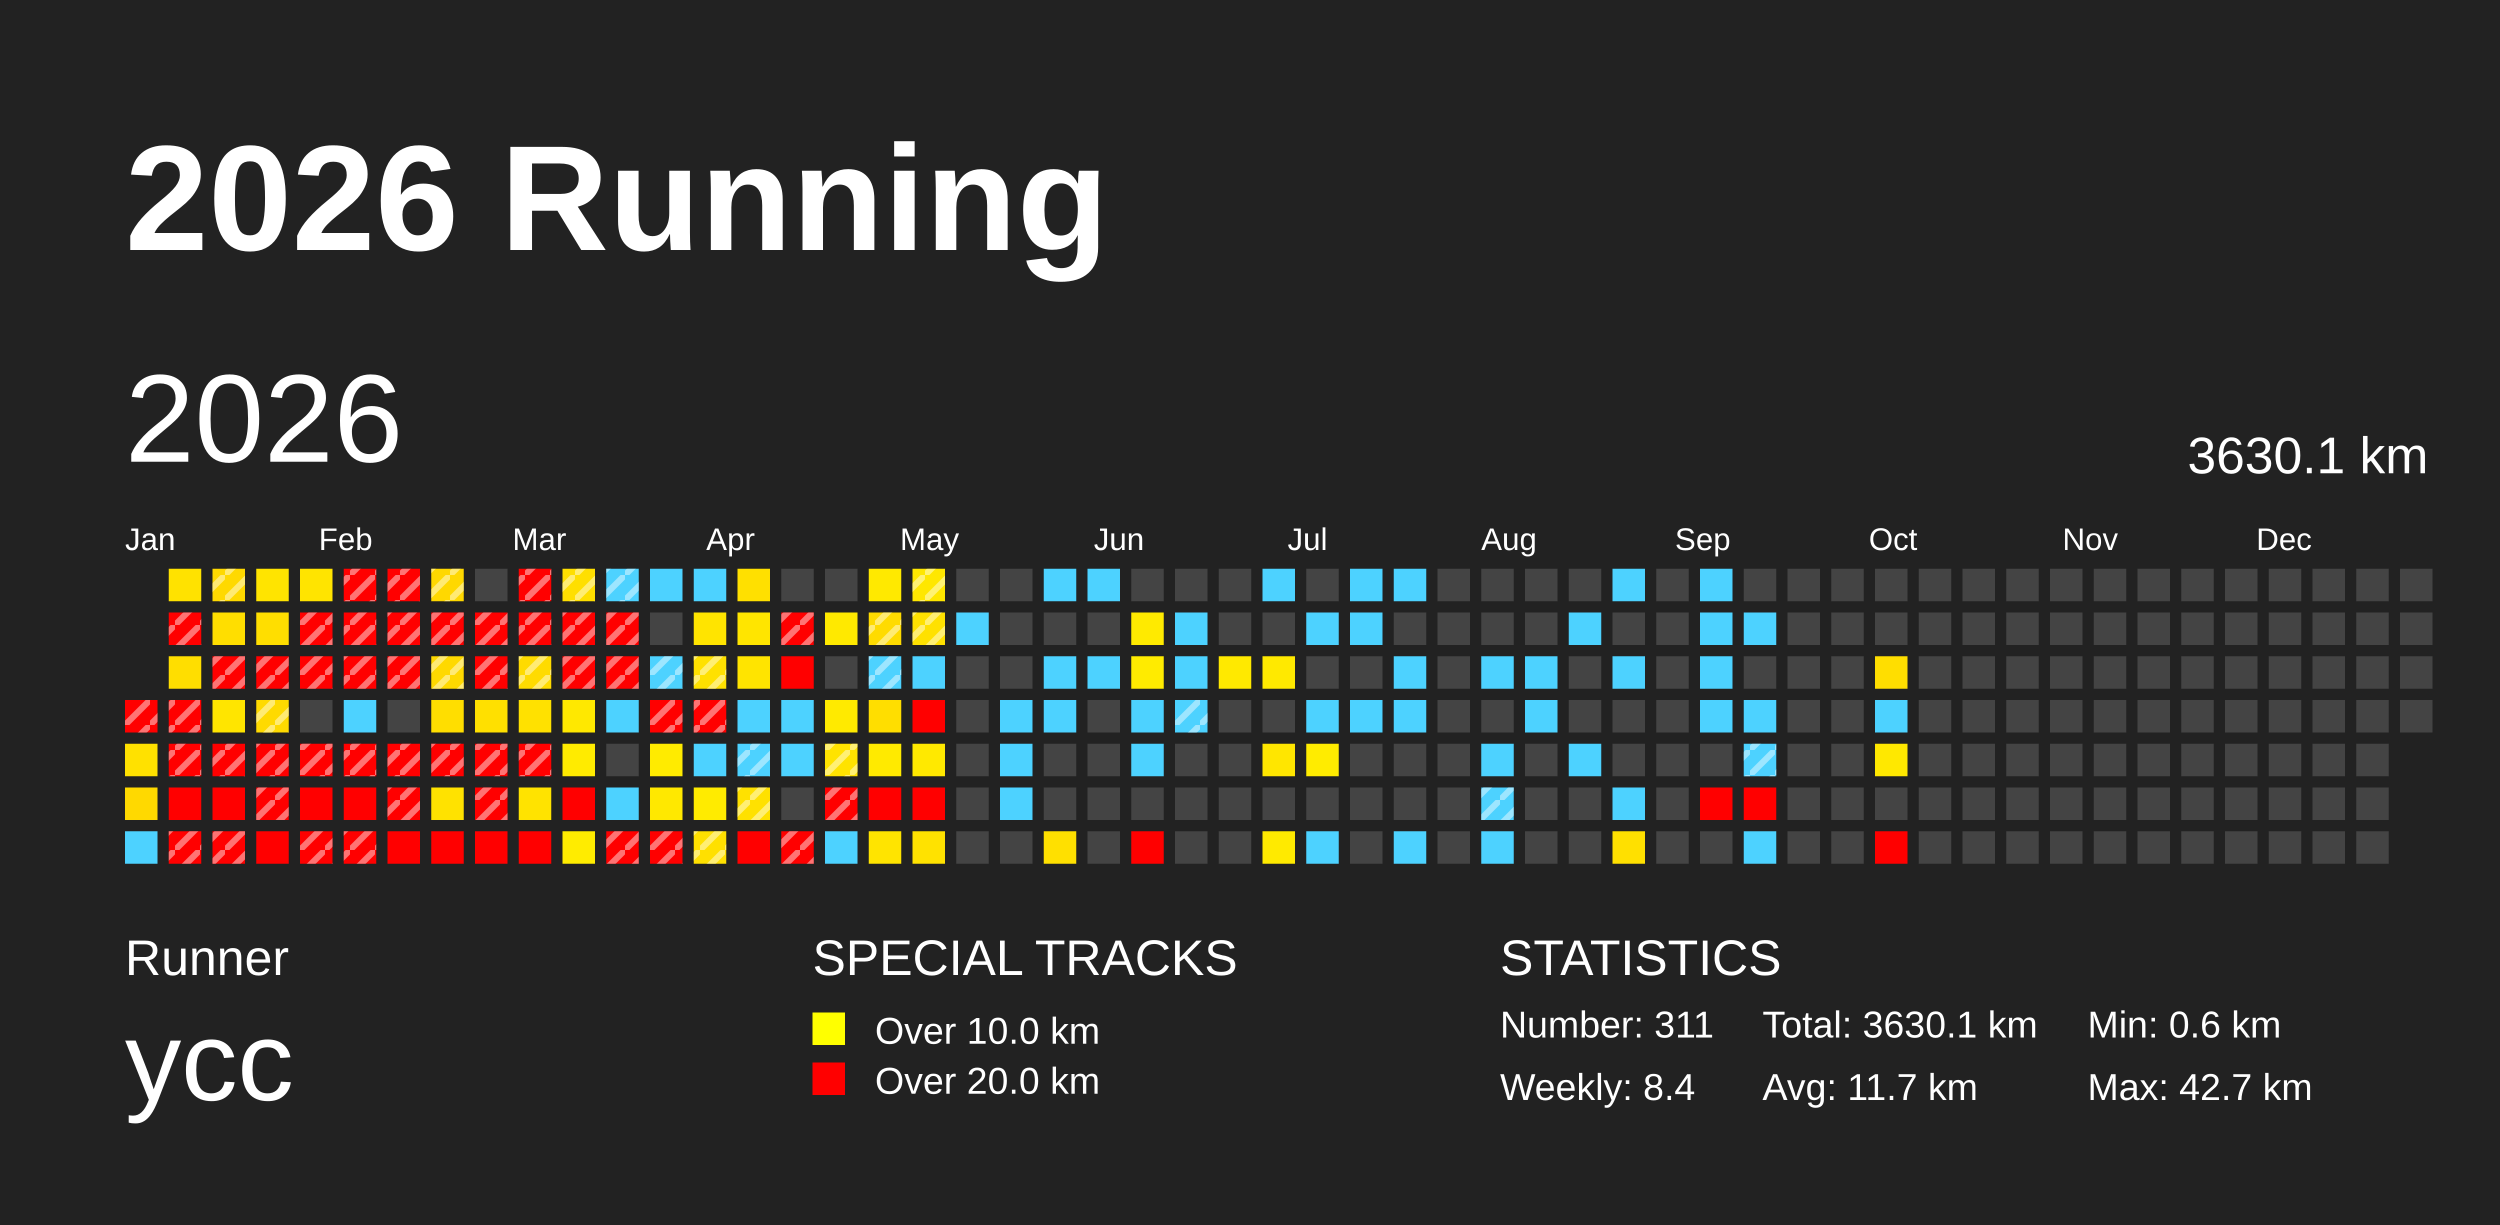
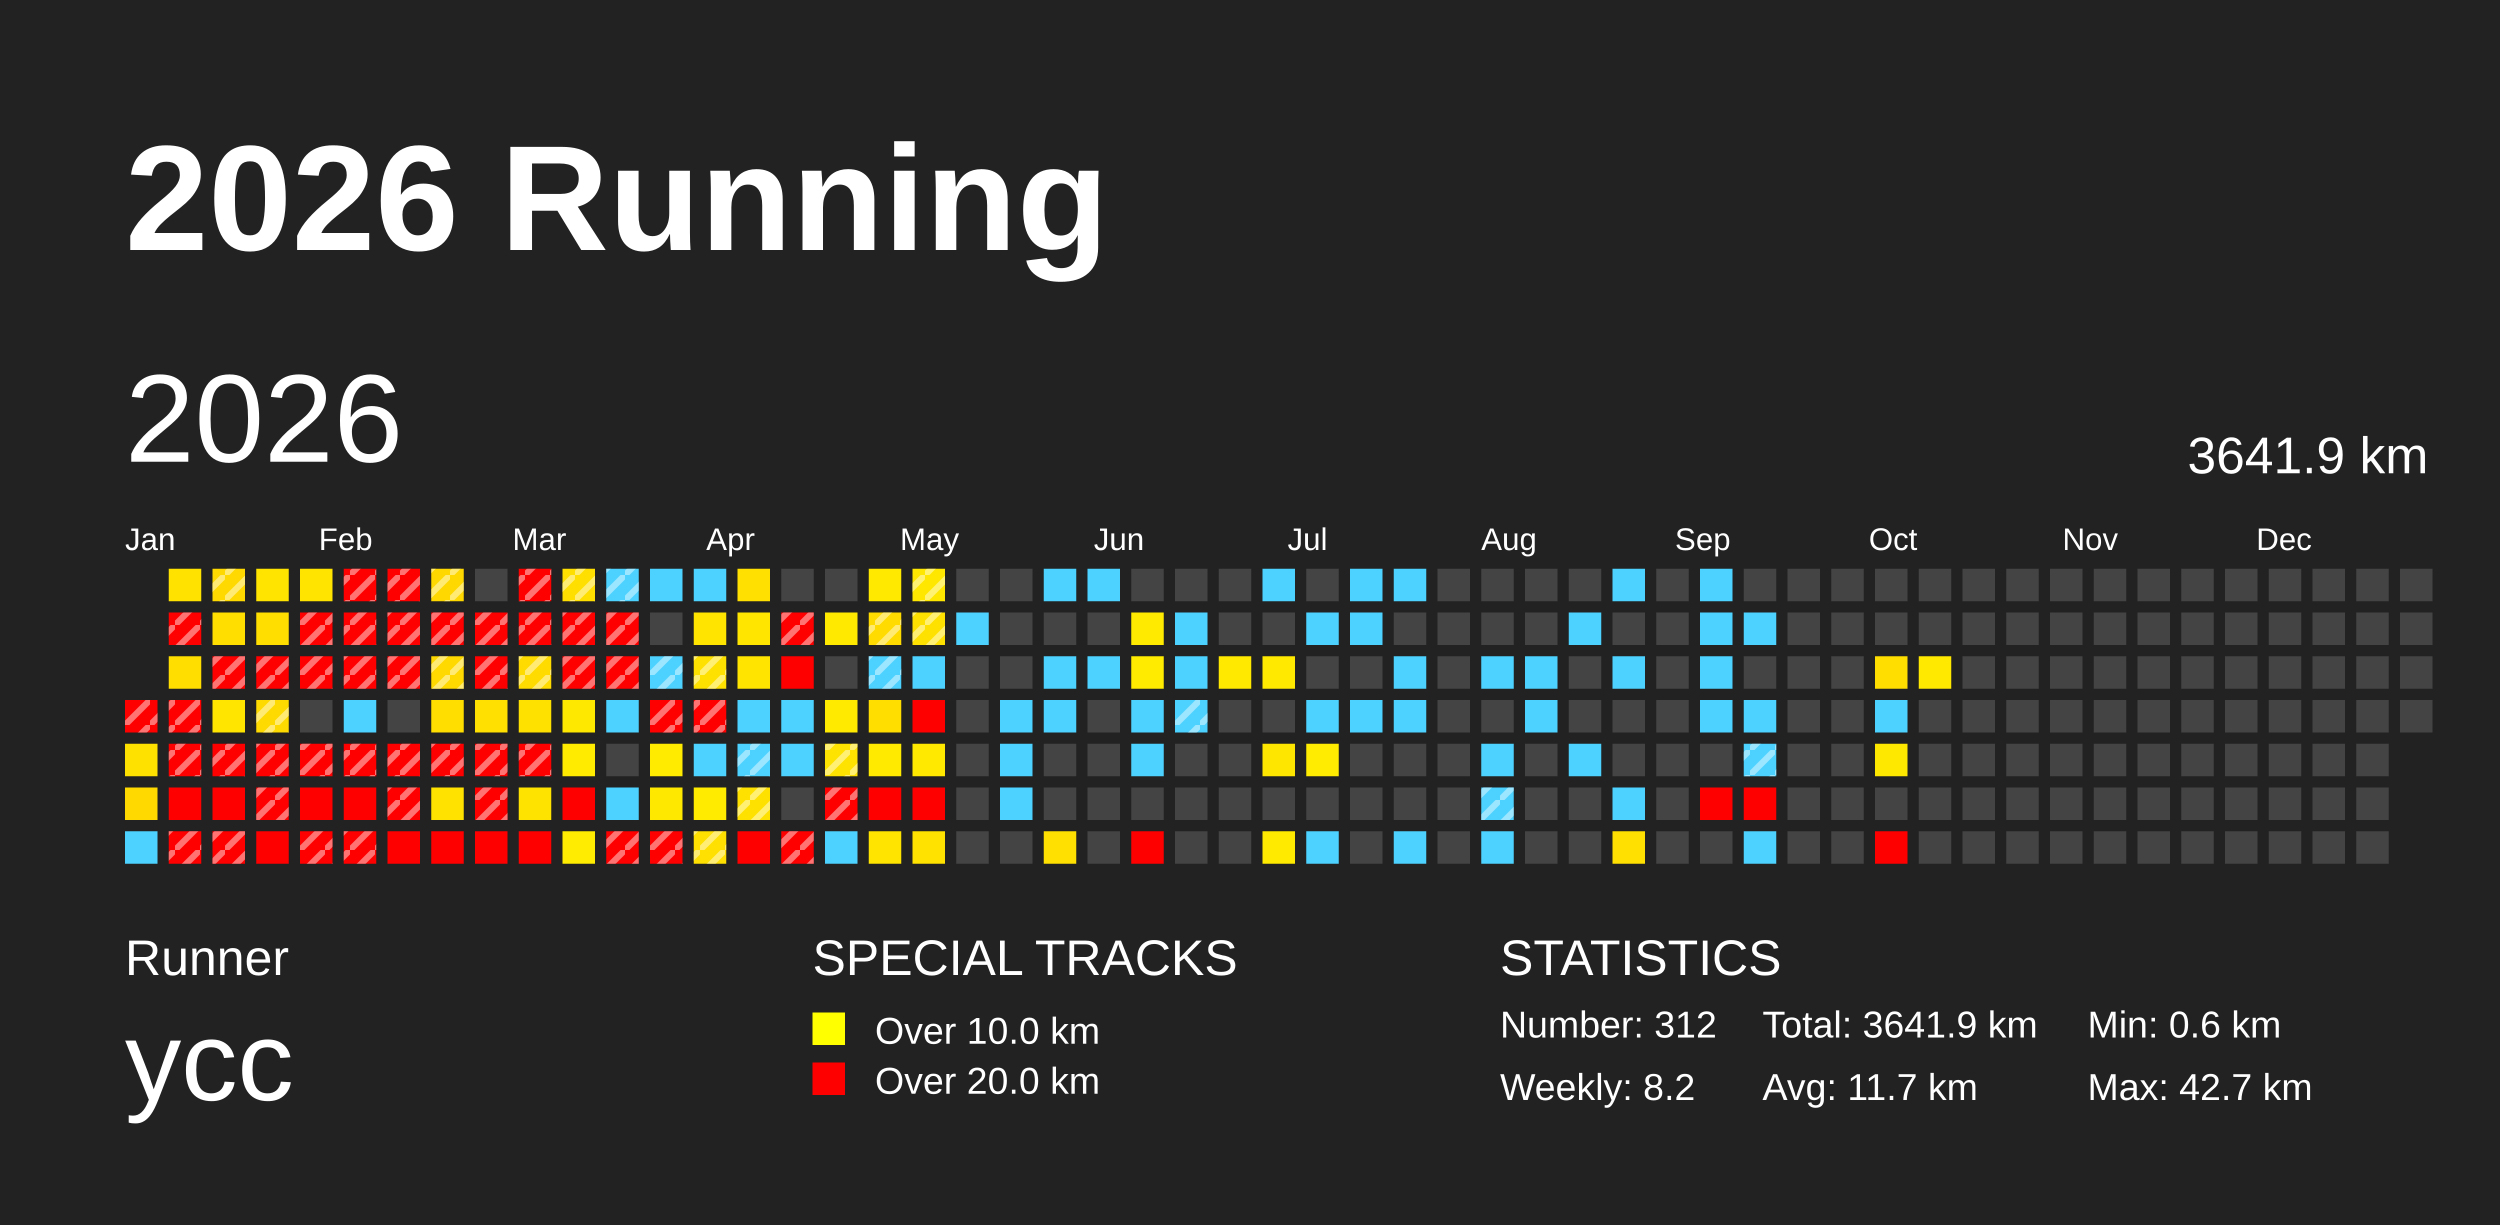
<svg xmlns="http://www.w3.org/2000/svg" baseProfile="full" height="98mm" version="1.1" viewBox="0,0,200,98" width="200mm">
  <defs>
    <pattern height="2" id="indoor-stripe" patternUnits="userSpaceOnUse" width="2">
      <line stroke="white" stroke-opacity="0.45" stroke-width="0.5" x1="0" x2="2" y1="2" y2="0" />
    </pattern>
  </defs>
  <rect fill="#222222" height="98" width="200" x="0" y="0" />
  <text fill="#FFFFFF" style="font-size:12px; font-family:Arial; font-weight:bold;" x="10" y="20">2026 Running</text>
  <text fill="#FFFFFF" style="font-size:4px; font-family:Arial" x="10" y="78">Runner</text>
  <text fill="#FFFFFF" style="font-size:9px; font-family:Arial" x="10" y="88">ycc</text>
  <text fill="#FFFFFF" style="font-size:4px; font-family:Arial" x="65" y="78">SPECIAL TRACKS</text>
  <rect fill="yellow" height="2.6" width="2.6" x="65" y="81" />
  <text fill="#FFFFFF" style="font-size:3px; font-family:Arial" x="70" y="83.5">Over 10.0 km</text>
  <rect fill="red" height="2.6" width="2.6" x="65" y="85" />
  <text fill="#FFFFFF" style="font-size:3px; font-family:Arial" x="70" y="87.5">Over 20.0 km</text>
  <text fill="#FFFFFF" style="font-size:4px; font-family:Arial" x="120" y="78">STATISTICS</text>
-   <text fill="#FFFFFF" style="font-size:3px; font-family:Arial" x="120" y="83">Number: 311</text>
-   <text fill="#FFFFFF" style="font-size:3px; font-family:Arial" x="120" y="88">Weekly: 8.4</text>
-   <text fill="#FFFFFF" style="font-size:3px; font-family:Arial" x="141" y="83">Total: 3630.1 km</text>
+   <text fill="#FFFFFF" style="font-size:3px; font-family:Arial" x="120" y="83">Number: 312</text>
+   <text fill="#FFFFFF" style="font-size:3px; font-family:Arial" x="120" y="88">Weekly: 8.2</text>
+   <text fill="#FFFFFF" style="font-size:3px; font-family:Arial" x="141" y="83">Total: 3641.9 km</text>
  <text fill="#FFFFFF" style="font-size:3px; font-family:Arial" x="141" y="88">Avg: 11.7 km</text>
  <text fill="#FFFFFF" style="font-size:3px; font-family:Arial" x="167" y="83">Min: 0.6 km</text>
  <text fill="#FFFFFF" style="font-size:3px; font-family:Arial" x="167" y="88">Max: 42.7 km</text>
  <text dominant-baseline="hanging" fill="#FFFFFF" style="font-size:10.0px; font-family:Arial;" x="10" y="30">2026</text>
-   <text dominant-baseline="hanging" fill="#FFFFFF" style="font-size:4.125px; font-family:Arial;" x="175" y="35">3630.1 km</text>
+   <text dominant-baseline="hanging" fill="#FFFFFF" style="font-size:4.125px; font-family:Arial;" x="175" y="35">3641.9 km</text>
  <text fill="#FFFFFF" style="font-size:2.5px; font-family:Arial" x="10.0" y="44">Jan</text>
  <text fill="#FFFFFF" style="font-size:2.5px; font-family:Arial" x="25.5" y="44">Feb</text>
  <text fill="#FFFFFF" style="font-size:2.5px; font-family:Arial" x="41.0" y="44">Mar</text>
  <text fill="#FFFFFF" style="font-size:2.5px; font-family:Arial" x="56.5" y="44">Apr</text>
  <text fill="#FFFFFF" style="font-size:2.5px; font-family:Arial" x="72.0" y="44">May</text>
  <text fill="#FFFFFF" style="font-size:2.5px; font-family:Arial" x="87.5" y="44">Jun</text>
  <text fill="#FFFFFF" style="font-size:2.5px; font-family:Arial" x="103.0" y="44">Jul</text>
  <text fill="#FFFFFF" style="font-size:2.5px; font-family:Arial" x="118.5" y="44">Aug</text>
  <text fill="#FFFFFF" style="font-size:2.5px; font-family:Arial" x="134.0" y="44">Sep</text>
  <text fill="#FFFFFF" style="font-size:2.5px; font-family:Arial" x="149.5" y="44">Oct</text>
  <text fill="#FFFFFF" style="font-size:2.5px; font-family:Arial" x="165.0" y="44">Nov</text>
  <text fill="#FFFFFF" style="font-size:2.5px; font-family:Arial" x="180.5" y="44">Dec</text>
  <rect fill="red" height="2.6" width="2.6" x="10.0" y="56.0" />
  <rect fill="url(#indoor-stripe)" height="2.6" width="2.6" x="10.0" y="56.0" />
  <rect fill="#ffe100" height="2.6" width="2.6" x="10.0" y="59.5" />
  <rect fill="#ffd900" height="2.6" width="2.6" x="10.0" y="63.0" />
  <rect fill="#4dd2ff" height="2.6" width="2.6" x="10.0" y="66.5" />
  <rect fill="#ffe200" height="2.6" width="2.6" x="13.5" y="45.5" />
  <rect fill="red" height="2.6" width="2.6" x="13.5" y="49.0" />
  <rect fill="url(#indoor-stripe)" height="2.6" width="2.6" x="13.5" y="49.0" />
  <rect fill="#ffde00" height="2.6" width="2.6" x="13.5" y="52.5" />
  <rect fill="red" height="2.6" width="2.6" x="13.5" y="56.0" />
  <rect fill="url(#indoor-stripe)" height="2.6" width="2.6" x="13.5" y="56.0" />
  <rect fill="red" height="2.6" width="2.6" x="13.5" y="59.5" />
  <rect fill="url(#indoor-stripe)" height="2.6" width="2.6" x="13.5" y="59.5" />
  <rect fill="red" height="2.6" width="2.6" x="13.5" y="63.0" />
  <rect fill="red" height="2.6" width="2.6" x="13.5" y="66.5" />
  <rect fill="url(#indoor-stripe)" height="2.6" width="2.6" x="13.5" y="66.5" />
  <rect fill="#ffd900" height="2.6" width="2.6" x="17.0" y="45.5" />
  <rect fill="url(#indoor-stripe)" height="2.6" width="2.6" x="17.0" y="45.5" />
  <rect fill="#ffde00" height="2.6" width="2.6" x="17.0" y="49.0" />
  <rect fill="red" height="2.6" width="2.6" x="17.0" y="52.5" />
  <rect fill="url(#indoor-stripe)" height="2.6" width="2.6" x="17.0" y="52.5" />
  <rect fill="#ffe500" height="2.6" width="2.6" x="17.0" y="56.0" />
  <rect fill="red" height="2.6" width="2.6" x="17.0" y="59.5" />
  <rect fill="url(#indoor-stripe)" height="2.6" width="2.6" x="17.0" y="59.5" />
  <rect fill="red" height="2.6" width="2.6" x="17.0" y="63.0" />
  <rect fill="red" height="2.6" width="2.6" x="17.0" y="66.5" />
  <rect fill="url(#indoor-stripe)" height="2.6" width="2.6" x="17.0" y="66.5" />
  <rect fill="#ffe400" height="2.6" width="2.6" x="20.5" y="45.5" />
  <rect fill="#ffde00" height="2.6" width="2.6" x="20.5" y="49.0" />
  <rect fill="red" height="2.6" width="2.6" x="20.5" y="52.5" />
  <rect fill="url(#indoor-stripe)" height="2.6" width="2.6" x="20.5" y="52.5" />
  <rect fill="#ffda00" height="2.6" width="2.6" x="20.5" y="56.0" />
  <rect fill="url(#indoor-stripe)" height="2.6" width="2.6" x="20.5" y="56.0" />
  <rect fill="red" height="2.6" width="2.6" x="20.5" y="59.5" />
  <rect fill="url(#indoor-stripe)" height="2.6" width="2.6" x="20.5" y="59.5" />
  <rect fill="red" height="2.6" width="2.6" x="20.5" y="63.0" />
  <rect fill="url(#indoor-stripe)" height="2.6" width="2.6" x="20.5" y="63.0" />
  <rect fill="red" height="2.6" width="2.6" x="20.5" y="66.5" />
  <rect fill="#ffe400" height="2.6" width="2.6" x="24.0" y="45.5" />
  <rect fill="red" height="2.6" width="2.6" x="24.0" y="49.0" />
  <rect fill="url(#indoor-stripe)" height="2.6" width="2.6" x="24.0" y="49.0" />
  <rect fill="red" height="2.6" width="2.6" x="24.0" y="52.5" />
  <rect fill="url(#indoor-stripe)" height="2.6" width="2.6" x="24.0" y="52.5" />
  <rect fill="#444444" height="2.6" width="2.6" x="24.0" y="56.0" />
  <rect fill="red" height="2.6" width="2.6" x="24.0" y="59.5" />
  <rect fill="url(#indoor-stripe)" height="2.6" width="2.6" x="24.0" y="59.5" />
  <rect fill="red" height="2.6" width="2.6" x="24.0" y="63.0" />
  <rect fill="red" height="2.6" width="2.6" x="24.0" y="66.5" />
  <rect fill="url(#indoor-stripe)" height="2.6" width="2.6" x="24.0" y="66.5" />
  <rect fill="red" height="2.6" width="2.6" x="27.5" y="45.5" />
  <rect fill="url(#indoor-stripe)" height="2.6" width="2.6" x="27.5" y="45.5" />
  <rect fill="red" height="2.6" width="2.6" x="27.5" y="49.0" />
  <rect fill="url(#indoor-stripe)" height="2.6" width="2.6" x="27.5" y="49.0" />
  <rect fill="red" height="2.6" width="2.6" x="27.5" y="52.5" />
  <rect fill="url(#indoor-stripe)" height="2.6" width="2.6" x="27.5" y="52.5" />
  <rect fill="#4dd2ff" height="2.6" width="2.6" x="27.5" y="56.0" />
  <rect fill="red" height="2.6" width="2.6" x="27.5" y="59.5" />
  <rect fill="url(#indoor-stripe)" height="2.6" width="2.6" x="27.5" y="59.5" />
  <rect fill="red" height="2.6" width="2.6" x="27.5" y="63.0" />
  <rect fill="red" height="2.6" width="2.6" x="27.5" y="66.5" />
  <rect fill="url(#indoor-stripe)" height="2.6" width="2.6" x="27.5" y="66.5" />
  <rect fill="red" height="2.6" width="2.6" x="31.0" y="45.5" />
  <rect fill="url(#indoor-stripe)" height="2.6" width="2.6" x="31.0" y="45.5" />
  <rect fill="red" height="2.6" width="2.6" x="31.0" y="49.0" />
  <rect fill="url(#indoor-stripe)" height="2.6" width="2.6" x="31.0" y="49.0" />
  <rect fill="red" height="2.6" width="2.6" x="31.0" y="52.5" />
  <rect fill="url(#indoor-stripe)" height="2.6" width="2.6" x="31.0" y="52.5" />
  <rect fill="#444444" height="2.6" width="2.6" x="31.0" y="56.0" />
  <rect fill="red" height="2.6" width="2.6" x="31.0" y="59.5" />
  <rect fill="url(#indoor-stripe)" height="2.6" width="2.6" x="31.0" y="59.5" />
  <rect fill="red" height="2.6" width="2.6" x="31.0" y="63.0" />
  <rect fill="url(#indoor-stripe)" height="2.6" width="2.6" x="31.0" y="63.0" />
  <rect fill="red" height="2.6" width="2.6" x="31.0" y="66.5" />
  <rect fill="#ffd800" height="2.6" width="2.6" x="34.5" y="45.5" />
  <rect fill="url(#indoor-stripe)" height="2.6" width="2.6" x="34.5" y="45.5" />
  <rect fill="red" height="2.6" width="2.6" x="34.5" y="49.0" />
  <rect fill="url(#indoor-stripe)" height="2.6" width="2.6" x="34.5" y="49.0" />
  <rect fill="#ffd900" height="2.6" width="2.6" x="34.5" y="52.5" />
  <rect fill="url(#indoor-stripe)" height="2.6" width="2.6" x="34.5" y="52.5" />
  <rect fill="#ffde00" height="2.6" width="2.6" x="34.5" y="56.0" />
  <rect fill="red" height="2.6" width="2.6" x="34.5" y="59.5" />
  <rect fill="url(#indoor-stripe)" height="2.6" width="2.6" x="34.5" y="59.5" />
  <rect fill="#ffe200" height="2.6" width="2.6" x="34.5" y="63.0" />
  <rect fill="red" height="2.6" width="2.6" x="34.5" y="66.5" />
  <rect fill="#444444" height="2.6" width="2.6" x="38.0" y="45.5" />
  <rect fill="red" height="2.6" width="2.6" x="38.0" y="49.0" />
  <rect fill="url(#indoor-stripe)" height="2.6" width="2.6" x="38.0" y="49.0" />
  <rect fill="red" height="2.6" width="2.6" x="38.0" y="52.5" />
  <rect fill="url(#indoor-stripe)" height="2.6" width="2.6" x="38.0" y="52.5" />
  <rect fill="#ffe000" height="2.6" width="2.6" x="38.0" y="56.0" />
  <rect fill="red" height="2.6" width="2.6" x="38.0" y="59.5" />
  <rect fill="url(#indoor-stripe)" height="2.6" width="2.6" x="38.0" y="59.5" />
  <rect fill="red" height="2.6" width="2.6" x="38.0" y="63.0" />
  <rect fill="url(#indoor-stripe)" height="2.6" width="2.6" x="38.0" y="63.0" />
  <rect fill="red" height="2.6" width="2.6" x="38.0" y="66.5" />
  <rect fill="red" height="2.6" width="2.6" x="41.5" y="45.5" />
  <rect fill="url(#indoor-stripe)" height="2.6" width="2.6" x="41.5" y="45.5" />
  <rect fill="red" height="2.6" width="2.6" x="41.5" y="49.0" />
  <rect fill="url(#indoor-stripe)" height="2.6" width="2.6" x="41.5" y="49.0" />
  <rect fill="#ffdb00" height="2.6" width="2.6" x="41.5" y="52.5" />
  <rect fill="url(#indoor-stripe)" height="2.6" width="2.6" x="41.5" y="52.5" />
  <rect fill="#ffe100" height="2.6" width="2.6" x="41.5" y="56.0" />
  <rect fill="red" height="2.6" width="2.6" x="41.5" y="59.5" />
  <rect fill="url(#indoor-stripe)" height="2.6" width="2.6" x="41.5" y="59.5" />
  <rect fill="#ffe300" height="2.6" width="2.6" x="41.5" y="63.0" />
  <rect fill="red" height="2.6" width="2.6" x="41.5" y="66.5" />
  <rect fill="#ffdf00" height="2.6" width="2.6" x="45.0" y="45.5" />
  <rect fill="url(#indoor-stripe)" height="2.6" width="2.6" x="45.0" y="45.5" />
  <rect fill="red" height="2.6" width="2.6" x="45.0" y="49.0" />
  <rect fill="url(#indoor-stripe)" height="2.6" width="2.6" x="45.0" y="49.0" />
  <rect fill="red" height="2.6" width="2.6" x="45.0" y="52.5" />
  <rect fill="url(#indoor-stripe)" height="2.6" width="2.6" x="45.0" y="52.5" />
  <rect fill="#ffe800" height="2.6" width="2.6" x="45.0" y="56.0" />
  <rect fill="#ffeb00" height="2.6" width="2.6" x="45.0" y="59.5" />
  <rect fill="red" height="2.6" width="2.6" x="45.0" y="63.0" />
  <rect fill="#ffec00" height="2.6" width="2.6" x="45.0" y="66.5" />
  <rect fill="#4dd2ff" height="2.6" width="2.6" x="48.5" y="45.5" />
  <rect fill="url(#indoor-stripe)" height="2.6" width="2.6" x="48.5" y="45.5" />
  <rect fill="red" height="2.6" width="2.6" x="48.5" y="49.0" />
  <rect fill="url(#indoor-stripe)" height="2.6" width="2.6" x="48.5" y="49.0" />
  <rect fill="red" height="2.6" width="2.6" x="48.5" y="52.5" />
  <rect fill="url(#indoor-stripe)" height="2.6" width="2.6" x="48.5" y="52.5" />
  <rect fill="#4dd2ff" height="2.6" width="2.6" x="48.5" y="56.0" />
  <rect fill="#444444" height="2.6" width="2.6" x="48.5" y="59.5" />
  <rect fill="#4dd2ff" height="2.6" width="2.6" x="48.5" y="63.0" />
  <rect fill="red" height="2.6" width="2.6" x="48.5" y="66.5" />
  <rect fill="url(#indoor-stripe)" height="2.6" width="2.6" x="48.5" y="66.5" />
  <rect fill="#4dd2ff" height="2.6" width="2.6" x="52.0" y="45.5" />
  <rect fill="#444444" height="2.6" width="2.6" x="52.0" y="49.0" />
  <rect fill="#4dd2ff" height="2.6" width="2.6" x="52.0" y="52.5" />
  <rect fill="url(#indoor-stripe)" height="2.6" width="2.6" x="52.0" y="52.5" />
  <rect fill="red" height="2.6" width="2.6" x="52.0" y="56.0" />
  <rect fill="url(#indoor-stripe)" height="2.6" width="2.6" x="52.0" y="56.0" />
  <rect fill="#ffeb00" height="2.6" width="2.6" x="52.0" y="59.5" />
  <rect fill="#ffe800" height="2.6" width="2.6" x="52.0" y="63.0" />
  <rect fill="red" height="2.6" width="2.6" x="52.0" y="66.5" />
  <rect fill="url(#indoor-stripe)" height="2.6" width="2.6" x="52.0" y="66.5" />
  <rect fill="#4dd2ff" height="2.6" width="2.6" x="55.5" y="45.5" />
  <rect fill="#ffe400" height="2.6" width="2.6" x="55.5" y="49.0" />
  <rect fill="#ffe100" height="2.6" width="2.6" x="55.5" y="52.5" />
  <rect fill="url(#indoor-stripe)" height="2.6" width="2.6" x="55.5" y="52.5" />
  <rect fill="red" height="2.6" width="2.6" x="55.5" y="56.0" />
  <rect fill="url(#indoor-stripe)" height="2.6" width="2.6" x="55.5" y="56.0" />
  <rect fill="#4dd2ff" height="2.6" width="2.6" x="55.5" y="59.5" />
  <rect fill="#ffeb00" height="2.6" width="2.6" x="55.5" y="63.0" />
  <rect fill="#ffe000" height="2.6" width="2.6" x="55.5" y="66.5" />
  <rect fill="url(#indoor-stripe)" height="2.6" width="2.6" x="55.5" y="66.5" />
  <rect fill="#ffe000" height="2.6" width="2.6" x="59.0" y="45.5" />
  <rect fill="#ffe500" height="2.6" width="2.6" x="59.0" y="49.0" />
  <rect fill="#ffe400" height="2.6" width="2.6" x="59.0" y="52.5" />
  <rect fill="#4dd2ff" height="2.6" width="2.6" x="59.0" y="56.0" />
  <rect fill="#4dd2ff" height="2.6" width="2.6" x="59.0" y="59.5" />
  <rect fill="url(#indoor-stripe)" height="2.6" width="2.6" x="59.0" y="59.5" />
  <rect fill="#ffe100" height="2.6" width="2.6" x="59.0" y="63.0" />
  <rect fill="url(#indoor-stripe)" height="2.6" width="2.6" x="59.0" y="63.0" />
  <rect fill="red" height="2.6" width="2.6" x="59.0" y="66.5" />
  <rect fill="#444444" height="2.6" width="2.6" x="62.5" y="45.5" />
  <rect fill="red" height="2.6" width="2.6" x="62.5" y="49.0" />
  <rect fill="url(#indoor-stripe)" height="2.6" width="2.6" x="62.5" y="49.0" />
  <rect fill="red" height="2.6" width="2.6" x="62.5" y="52.5" />
  <rect fill="#4dd2ff" height="2.6" width="2.6" x="62.5" y="56.0" />
  <rect fill="#4dd2ff" height="2.6" width="2.6" x="62.5" y="59.5" />
  <rect fill="#444444" height="2.6" width="2.6" x="62.5" y="63.0" />
  <rect fill="red" height="2.6" width="2.6" x="62.5" y="66.5" />
  <rect fill="url(#indoor-stripe)" height="2.6" width="2.6" x="62.5" y="66.5" />
  <rect fill="#444444" height="2.6" width="2.6" x="66.0" y="45.5" />
  <rect fill="#ffe900" height="2.6" width="2.6" x="66.0" y="49.0" />
  <rect fill="#444444" height="2.6" width="2.6" x="66.0" y="52.5" />
  <rect fill="#ffea00" height="2.6" width="2.6" x="66.0" y="56.0" />
  <rect fill="#ffe300" height="2.6" width="2.6" x="66.0" y="59.5" />
  <rect fill="url(#indoor-stripe)" height="2.6" width="2.6" x="66.0" y="59.5" />
  <rect fill="red" height="2.6" width="2.6" x="66.0" y="63.0" />
  <rect fill="url(#indoor-stripe)" height="2.6" width="2.6" x="66.0" y="63.0" />
  <rect fill="#4dd2ff" height="2.6" width="2.6" x="66.0" y="66.5" />
  <rect fill="#ffe900" height="2.6" width="2.6" x="69.5" y="45.5" />
  <rect fill="#ffdb00" height="2.6" width="2.6" x="69.5" y="49.0" />
  <rect fill="url(#indoor-stripe)" height="2.6" width="2.6" x="69.5" y="49.0" />
  <rect fill="#4dd2ff" height="2.6" width="2.6" x="69.5" y="52.5" />
  <rect fill="url(#indoor-stripe)" height="2.6" width="2.6" x="69.5" y="52.5" />
  <rect fill="#ffde00" height="2.6" width="2.6" x="69.5" y="56.0" />
  <rect fill="#ffea00" height="2.6" width="2.6" x="69.5" y="59.5" />
  <rect fill="red" height="2.6" width="2.6" x="69.5" y="63.0" />
  <rect fill="#ffe400" height="2.6" width="2.6" x="69.5" y="66.5" />
  <rect fill="#ffe700" height="2.6" width="2.6" x="73.0" y="45.5" />
  <rect fill="url(#indoor-stripe)" height="2.6" width="2.6" x="73.0" y="45.5" />
  <rect fill="#ffe100" height="2.6" width="2.6" x="73.0" y="49.0" />
  <rect fill="url(#indoor-stripe)" height="2.6" width="2.6" x="73.0" y="49.0" />
  <rect fill="#4dd2ff" height="2.6" width="2.6" x="73.0" y="52.5" />
  <rect fill="red" height="2.6" width="2.6" x="73.0" y="56.0" />
  <rect fill="#ffe900" height="2.6" width="2.6" x="73.0" y="59.5" />
  <rect fill="red" height="2.6" width="2.6" x="73.0" y="63.0" />
  <rect fill="#ffe200" height="2.6" width="2.6" x="73.0" y="66.5" />
  <rect fill="#444444" height="2.6" width="2.6" x="76.5" y="45.5" />
  <rect fill="#4dd2ff" height="2.6" width="2.6" x="76.5" y="49.0" />
  <rect fill="#444444" height="2.6" width="2.6" x="76.5" y="52.5" />
  <rect fill="#444444" height="2.6" width="2.6" x="76.5" y="56.0" />
  <rect fill="#444444" height="2.6" width="2.6" x="76.5" y="59.5" />
  <rect fill="#444444" height="2.6" width="2.6" x="76.5" y="63.0" />
  <rect fill="#444444" height="2.6" width="2.6" x="76.5" y="66.5" />
  <rect fill="#444444" height="2.6" width="2.6" x="80.0" y="45.5" />
  <rect fill="#444444" height="2.6" width="2.6" x="80.0" y="49.0" />
  <rect fill="#444444" height="2.6" width="2.6" x="80.0" y="52.5" />
  <rect fill="#4dd2ff" height="2.6" width="2.6" x="80.0" y="56.0" />
  <rect fill="#4dd2ff" height="2.6" width="2.6" x="80.0" y="59.5" />
  <rect fill="#4dd2ff" height="2.6" width="2.6" x="80.0" y="63.0" />
  <rect fill="#444444" height="2.6" width="2.6" x="80.0" y="66.5" />
  <rect fill="#4dd2ff" height="2.6" width="2.6" x="83.5" y="45.5" />
  <rect fill="#444444" height="2.6" width="2.6" x="83.5" y="49.0" />
  <rect fill="#4dd2ff" height="2.6" width="2.6" x="83.5" y="52.5" />
  <rect fill="#4dd2ff" height="2.6" width="2.6" x="83.5" y="56.0" />
  <rect fill="#444444" height="2.6" width="2.6" x="83.5" y="59.5" />
  <rect fill="#444444" height="2.6" width="2.6" x="83.5" y="63.0" />
  <rect fill="#ffe000" height="2.6" width="2.6" x="83.5" y="66.5" />
  <rect fill="#4dd2ff" height="2.6" width="2.6" x="87.0" y="45.5" />
  <rect fill="#444444" height="2.6" width="2.6" x="87.0" y="49.0" />
  <rect fill="#4dd2ff" height="2.6" width="2.6" x="87.0" y="52.5" />
  <rect fill="#444444" height="2.6" width="2.6" x="87.0" y="56.0" />
  <rect fill="#444444" height="2.6" width="2.6" x="87.0" y="59.5" />
  <rect fill="#444444" height="2.6" width="2.6" x="87.0" y="63.0" />
  <rect fill="#444444" height="2.6" width="2.6" x="87.0" y="66.5" />
  <rect fill="#444444" height="2.6" width="2.6" x="90.5" y="45.5" />
  <rect fill="#ffea00" height="2.6" width="2.6" x="90.5" y="49.0" />
  <rect fill="#ffeb00" height="2.6" width="2.6" x="90.5" y="52.5" />
  <rect fill="#4dd2ff" height="2.6" width="2.6" x="90.5" y="56.0" />
  <rect fill="#4dd2ff" height="2.6" width="2.6" x="90.5" y="59.5" />
  <rect fill="#444444" height="2.6" width="2.6" x="90.5" y="63.0" />
  <rect fill="red" height="2.6" width="2.6" x="90.5" y="66.5" />
  <rect fill="#444444" height="2.6" width="2.6" x="94.0" y="45.5" />
  <rect fill="#4dd2ff" height="2.6" width="2.6" x="94.0" y="49.0" />
  <rect fill="#4dd2ff" height="2.6" width="2.6" x="94.0" y="52.5" />
  <rect fill="#4dd2ff" height="2.6" width="2.6" x="94.0" y="56.0" />
  <rect fill="url(#indoor-stripe)" height="2.6" width="2.6" x="94.0" y="56.0" />
  <rect fill="#444444" height="2.6" width="2.6" x="94.0" y="59.5" />
  <rect fill="#444444" height="2.6" width="2.6" x="94.0" y="63.0" />
  <rect fill="#444444" height="2.6" width="2.6" x="94.0" y="66.5" />
  <rect fill="#444444" height="2.6" width="2.6" x="97.5" y="45.5" />
  <rect fill="#444444" height="2.6" width="2.6" x="97.5" y="49.0" />
  <rect fill="#ffe900" height="2.6" width="2.6" x="97.5" y="52.5" />
  <rect fill="#444444" height="2.6" width="2.6" x="97.5" y="56.0" />
  <rect fill="#444444" height="2.6" width="2.6" x="97.5" y="59.5" />
  <rect fill="#444444" height="2.6" width="2.6" x="97.5" y="63.0" />
  <rect fill="#444444" height="2.6" width="2.6" x="97.5" y="66.5" />
  <rect fill="#4dd2ff" height="2.6" width="2.6" x="101.0" y="45.5" />
  <rect fill="#444444" height="2.6" width="2.6" x="101.0" y="49.0" />
  <rect fill="#ffe900" height="2.6" width="2.6" x="101.0" y="52.5" />
  <rect fill="#444444" height="2.6" width="2.6" x="101.0" y="56.0" />
  <rect fill="#ffe600" height="2.6" width="2.6" x="101.0" y="59.5" />
  <rect fill="#444444" height="2.6" width="2.6" x="101.0" y="63.0" />
  <rect fill="#ffea00" height="2.6" width="2.6" x="101.0" y="66.5" />
  <rect fill="#444444" height="2.6" width="2.6" x="104.5" y="45.5" />
  <rect fill="#4dd2ff" height="2.6" width="2.6" x="104.5" y="49.0" />
  <rect fill="#444444" height="2.6" width="2.6" x="104.5" y="52.5" />
  <rect fill="#4dd2ff" height="2.6" width="2.6" x="104.5" y="56.0" />
  <rect fill="#ffec00" height="2.6" width="2.6" x="104.5" y="59.5" />
  <rect fill="#444444" height="2.6" width="2.6" x="104.5" y="63.0" />
  <rect fill="#4dd2ff" height="2.6" width="2.6" x="104.5" y="66.5" />
  <rect fill="#4dd2ff" height="2.6" width="2.6" x="108.0" y="45.5" />
  <rect fill="#4dd2ff" height="2.6" width="2.6" x="108.0" y="49.0" />
  <rect fill="#444444" height="2.6" width="2.6" x="108.0" y="52.5" />
  <rect fill="#4dd2ff" height="2.6" width="2.6" x="108.0" y="56.0" />
  <rect fill="#444444" height="2.6" width="2.6" x="108.0" y="59.5" />
  <rect fill="#444444" height="2.6" width="2.6" x="108.0" y="63.0" />
  <rect fill="#444444" height="2.6" width="2.6" x="108.0" y="66.5" />
  <rect fill="#4dd2ff" height="2.6" width="2.6" x="111.5" y="45.5" />
  <rect fill="#444444" height="2.6" width="2.6" x="111.5" y="49.0" />
  <rect fill="#4dd2ff" height="2.6" width="2.6" x="111.5" y="52.5" />
  <rect fill="#4dd2ff" height="2.6" width="2.6" x="111.5" y="56.0" />
  <rect fill="#444444" height="2.6" width="2.6" x="111.5" y="59.5" />
  <rect fill="#444444" height="2.6" width="2.6" x="111.5" y="63.0" />
  <rect fill="#4dd2ff" height="2.6" width="2.6" x="111.5" y="66.5" />
  <rect fill="#444444" height="2.6" width="2.6" x="115.0" y="45.5" />
  <rect fill="#444444" height="2.6" width="2.6" x="115.0" y="49.0" />
  <rect fill="#444444" height="2.6" width="2.6" x="115.0" y="52.5" />
  <rect fill="#444444" height="2.6" width="2.6" x="115.0" y="56.0" />
  <rect fill="#444444" height="2.6" width="2.6" x="115.0" y="59.5" />
  <rect fill="#444444" height="2.6" width="2.6" x="115.0" y="63.0" />
  <rect fill="#444444" height="2.6" width="2.6" x="115.0" y="66.5" />
  <rect fill="#444444" height="2.6" width="2.6" x="118.5" y="45.5" />
  <rect fill="#444444" height="2.6" width="2.6" x="118.5" y="49.0" />
  <rect fill="#4dd2ff" height="2.6" width="2.6" x="118.5" y="52.5" />
  <rect fill="#444444" height="2.6" width="2.6" x="118.5" y="56.0" />
  <rect fill="#4dd2ff" height="2.6" width="2.6" x="118.5" y="59.5" />
  <rect fill="#4dd2ff" height="2.6" width="2.6" x="118.5" y="63.0" />
  <rect fill="url(#indoor-stripe)" height="2.6" width="2.6" x="118.5" y="63.0" />
  <rect fill="#4dd2ff" height="2.6" width="2.6" x="118.5" y="66.5" />
  <rect fill="#444444" height="2.6" width="2.6" x="122.0" y="45.5" />
  <rect fill="#444444" height="2.6" width="2.6" x="122.0" y="49.0" />
  <rect fill="#4dd2ff" height="2.6" width="2.6" x="122.0" y="52.5" />
  <rect fill="#4dd2ff" height="2.6" width="2.6" x="122.0" y="56.0" />
  <rect fill="#444444" height="2.6" width="2.6" x="122.0" y="59.5" />
  <rect fill="#444444" height="2.6" width="2.6" x="122.0" y="63.0" />
  <rect fill="#444444" height="2.6" width="2.6" x="122.0" y="66.5" />
  <rect fill="#444444" height="2.6" width="2.6" x="125.5" y="45.5" />
  <rect fill="#4dd2ff" height="2.6" width="2.6" x="125.5" y="49.0" />
  <rect fill="#444444" height="2.6" width="2.6" x="125.5" y="52.5" />
  <rect fill="#444444" height="2.6" width="2.6" x="125.5" y="56.0" />
  <rect fill="#4dd2ff" height="2.6" width="2.6" x="125.5" y="59.5" />
  <rect fill="#444444" height="2.6" width="2.6" x="125.5" y="63.0" />
  <rect fill="#444444" height="2.6" width="2.6" x="125.5" y="66.5" />
  <rect fill="#4dd2ff" height="2.6" width="2.6" x="129.0" y="45.5" />
  <rect fill="#444444" height="2.6" width="2.6" x="129.0" y="49.0" />
  <rect fill="#4dd2ff" height="2.6" width="2.6" x="129.0" y="52.5" />
  <rect fill="#444444" height="2.6" width="2.6" x="129.0" y="56.0" />
  <rect fill="#444444" height="2.6" width="2.6" x="129.0" y="59.5" />
  <rect fill="#4dd2ff" height="2.6" width="2.6" x="129.0" y="63.0" />
  <rect fill="#ffe000" height="2.6" width="2.6" x="129.0" y="66.5" />
  <rect fill="#444444" height="2.6" width="2.6" x="132.5" y="45.5" />
  <rect fill="#444444" height="2.6" width="2.6" x="132.5" y="49.0" />
  <rect fill="#444444" height="2.6" width="2.6" x="132.5" y="52.5" />
  <rect fill="#444444" height="2.6" width="2.6" x="132.5" y="56.0" />
  <rect fill="#444444" height="2.6" width="2.6" x="132.5" y="59.5" />
  <rect fill="#444444" height="2.6" width="2.6" x="132.5" y="63.0" />
  <rect fill="#444444" height="2.6" width="2.6" x="132.5" y="66.5" />
  <rect fill="#4dd2ff" height="2.6" width="2.6" x="136.0" y="45.5" />
  <rect fill="#4dd2ff" height="2.6" width="2.6" x="136.0" y="49.0" />
  <rect fill="#4dd2ff" height="2.6" width="2.6" x="136.0" y="52.5" />
  <rect fill="#4dd2ff" height="2.6" width="2.6" x="136.0" y="56.0" />
  <rect fill="#444444" height="2.6" width="2.6" x="136.0" y="59.5" />
  <rect fill="red" height="2.6" width="2.6" x="136.0" y="63.0" />
  <rect fill="#444444" height="2.6" width="2.6" x="136.0" y="66.5" />
  <rect fill="#444444" height="2.6" width="2.6" x="139.5" y="45.5" />
  <rect fill="#4dd2ff" height="2.6" width="2.6" x="139.5" y="49.0" />
  <rect fill="#444444" height="2.6" width="2.6" x="139.5" y="52.5" />
  <rect fill="#4dd2ff" height="2.6" width="2.6" x="139.5" y="56.0" />
  <rect fill="#4dd2ff" height="2.6" width="2.6" x="139.5" y="59.5" />
  <rect fill="url(#indoor-stripe)" height="2.6" width="2.6" x="139.5" y="59.5" />
  <rect fill="red" height="2.6" width="2.6" x="139.5" y="63.0" />
  <rect fill="#4dd2ff" height="2.6" width="2.6" x="139.5" y="66.5" />
  <rect fill="#444444" height="2.6" width="2.6" x="143.0" y="45.5" />
  <rect fill="#444444" height="2.6" width="2.6" x="143.0" y="49.0" />
  <rect fill="#444444" height="2.6" width="2.6" x="143.0" y="52.5" />
  <rect fill="#444444" height="2.6" width="2.6" x="143.0" y="56.0" />
  <rect fill="#444444" height="2.6" width="2.6" x="143.0" y="59.5" />
  <rect fill="#444444" height="2.6" width="2.6" x="143.0" y="63.0" />
  <rect fill="#444444" height="2.6" width="2.6" x="143.0" y="66.5" />
  <rect fill="#444444" height="2.6" width="2.6" x="146.5" y="45.5" />
  <rect fill="#444444" height="2.6" width="2.6" x="146.5" y="49.0" />
  <rect fill="#444444" height="2.6" width="2.6" x="146.5" y="52.5" />
  <rect fill="#444444" height="2.6" width="2.6" x="146.5" y="56.0" />
  <rect fill="#444444" height="2.6" width="2.6" x="146.5" y="59.5" />
  <rect fill="#444444" height="2.6" width="2.6" x="146.5" y="63.0" />
  <rect fill="#444444" height="2.6" width="2.6" x="146.5" y="66.5" />
  <rect fill="#444444" height="2.6" width="2.6" x="150.0" y="45.5" />
  <rect fill="#444444" height="2.6" width="2.6" x="150.0" y="49.0" />
  <rect fill="#ffde00" height="2.6" width="2.6" x="150.0" y="52.5" />
  <rect fill="#4dd2ff" height="2.6" width="2.6" x="150.0" y="56.0" />
  <rect fill="#ffe800" height="2.6" width="2.6" x="150.0" y="59.5" />
  <rect fill="#444444" height="2.6" width="2.6" x="150.0" y="63.0" />
  <rect fill="red" height="2.6" width="2.6" x="150.0" y="66.5" />
  <rect fill="#444444" height="2.6" width="2.6" x="153.5" y="45.5" />
  <rect fill="#444444" height="2.6" width="2.6" x="153.5" y="49.0" />
-   <rect fill="#444444" height="2.6" width="2.6" x="153.5" y="52.5" />
+   <rect fill="#ffe900" height="2.6" width="2.6" x="153.5" y="52.5" />
  <rect fill="#444444" height="2.6" width="2.6" x="153.5" y="56.0" />
  <rect fill="#444444" height="2.6" width="2.6" x="153.5" y="59.5" />
  <rect fill="#444444" height="2.6" width="2.6" x="153.5" y="63.0" />
  <rect fill="#444444" height="2.6" width="2.6" x="153.5" y="66.5" />
  <rect fill="#444444" height="2.6" width="2.6" x="157.0" y="45.5" />
  <rect fill="#444444" height="2.6" width="2.6" x="157.0" y="49.0" />
  <rect fill="#444444" height="2.6" width="2.6" x="157.0" y="52.5" />
  <rect fill="#444444" height="2.6" width="2.6" x="157.0" y="56.0" />
  <rect fill="#444444" height="2.6" width="2.6" x="157.0" y="59.5" />
  <rect fill="#444444" height="2.6" width="2.6" x="157.0" y="63.0" />
  <rect fill="#444444" height="2.6" width="2.6" x="157.0" y="66.5" />
  <rect fill="#444444" height="2.6" width="2.6" x="160.5" y="45.5" />
  <rect fill="#444444" height="2.6" width="2.6" x="160.5" y="49.0" />
  <rect fill="#444444" height="2.6" width="2.6" x="160.5" y="52.5" />
  <rect fill="#444444" height="2.6" width="2.6" x="160.5" y="56.0" />
  <rect fill="#444444" height="2.6" width="2.6" x="160.5" y="59.5" />
  <rect fill="#444444" height="2.6" width="2.6" x="160.5" y="63.0" />
  <rect fill="#444444" height="2.6" width="2.6" x="160.5" y="66.5" />
  <rect fill="#444444" height="2.6" width="2.6" x="164.0" y="45.5" />
  <rect fill="#444444" height="2.6" width="2.6" x="164.0" y="49.0" />
  <rect fill="#444444" height="2.6" width="2.6" x="164.0" y="52.5" />
  <rect fill="#444444" height="2.6" width="2.6" x="164.0" y="56.0" />
  <rect fill="#444444" height="2.6" width="2.6" x="164.0" y="59.5" />
  <rect fill="#444444" height="2.6" width="2.6" x="164.0" y="63.0" />
  <rect fill="#444444" height="2.6" width="2.6" x="164.0" y="66.5" />
  <rect fill="#444444" height="2.6" width="2.6" x="167.5" y="45.5" />
  <rect fill="#444444" height="2.6" width="2.6" x="167.5" y="49.0" />
  <rect fill="#444444" height="2.6" width="2.6" x="167.5" y="52.5" />
  <rect fill="#444444" height="2.6" width="2.6" x="167.5" y="56.0" />
  <rect fill="#444444" height="2.6" width="2.6" x="167.5" y="59.5" />
  <rect fill="#444444" height="2.6" width="2.6" x="167.5" y="63.0" />
  <rect fill="#444444" height="2.6" width="2.6" x="167.5" y="66.5" />
  <rect fill="#444444" height="2.6" width="2.6" x="171.0" y="45.5" />
  <rect fill="#444444" height="2.6" width="2.6" x="171.0" y="49.0" />
  <rect fill="#444444" height="2.6" width="2.6" x="171.0" y="52.5" />
  <rect fill="#444444" height="2.6" width="2.6" x="171.0" y="56.0" />
  <rect fill="#444444" height="2.6" width="2.6" x="171.0" y="59.5" />
  <rect fill="#444444" height="2.6" width="2.6" x="171.0" y="63.0" />
  <rect fill="#444444" height="2.6" width="2.6" x="171.0" y="66.5" />
  <rect fill="#444444" height="2.6" width="2.6" x="174.5" y="45.5" />
  <rect fill="#444444" height="2.6" width="2.6" x="174.5" y="49.0" />
  <rect fill="#444444" height="2.6" width="2.6" x="174.5" y="52.5" />
  <rect fill="#444444" height="2.6" width="2.6" x="174.5" y="56.0" />
  <rect fill="#444444" height="2.6" width="2.6" x="174.5" y="59.5" />
  <rect fill="#444444" height="2.6" width="2.6" x="174.5" y="63.0" />
  <rect fill="#444444" height="2.6" width="2.6" x="174.5" y="66.5" />
  <rect fill="#444444" height="2.6" width="2.6" x="178.0" y="45.5" />
  <rect fill="#444444" height="2.6" width="2.6" x="178.0" y="49.0" />
  <rect fill="#444444" height="2.6" width="2.6" x="178.0" y="52.5" />
  <rect fill="#444444" height="2.6" width="2.6" x="178.0" y="56.0" />
  <rect fill="#444444" height="2.6" width="2.6" x="178.0" y="59.5" />
  <rect fill="#444444" height="2.6" width="2.6" x="178.0" y="63.0" />
  <rect fill="#444444" height="2.6" width="2.6" x="178.0" y="66.5" />
  <rect fill="#444444" height="2.6" width="2.6" x="181.5" y="45.5" />
  <rect fill="#444444" height="2.6" width="2.6" x="181.5" y="49.0" />
  <rect fill="#444444" height="2.6" width="2.6" x="181.5" y="52.5" />
  <rect fill="#444444" height="2.6" width="2.6" x="181.5" y="56.0" />
  <rect fill="#444444" height="2.6" width="2.6" x="181.5" y="59.5" />
  <rect fill="#444444" height="2.6" width="2.6" x="181.5" y="63.0" />
  <rect fill="#444444" height="2.6" width="2.6" x="181.5" y="66.5" />
  <rect fill="#444444" height="2.6" width="2.6" x="185.0" y="45.5" />
  <rect fill="#444444" height="2.6" width="2.6" x="185.0" y="49.0" />
  <rect fill="#444444" height="2.6" width="2.6" x="185.0" y="52.5" />
  <rect fill="#444444" height="2.6" width="2.6" x="185.0" y="56.0" />
  <rect fill="#444444" height="2.6" width="2.6" x="185.0" y="59.5" />
  <rect fill="#444444" height="2.6" width="2.6" x="185.0" y="63.0" />
  <rect fill="#444444" height="2.6" width="2.6" x="185.0" y="66.5" />
  <rect fill="#444444" height="2.6" width="2.6" x="188.5" y="45.5" />
  <rect fill="#444444" height="2.6" width="2.6" x="188.5" y="49.0" />
  <rect fill="#444444" height="2.6" width="2.6" x="188.5" y="52.5" />
  <rect fill="#444444" height="2.6" width="2.6" x="188.5" y="56.0" />
  <rect fill="#444444" height="2.6" width="2.6" x="188.5" y="59.5" />
  <rect fill="#444444" height="2.6" width="2.6" x="188.5" y="63.0" />
  <rect fill="#444444" height="2.6" width="2.6" x="188.5" y="66.5" />
  <rect fill="#444444" height="2.6" width="2.6" x="192.0" y="45.5" />
  <rect fill="#444444" height="2.6" width="2.6" x="192.0" y="49.0" />
  <rect fill="#444444" height="2.6" width="2.6" x="192.0" y="52.5" />
  <rect fill="#444444" height="2.6" width="2.6" x="192.0" y="56.0" />
</svg>
